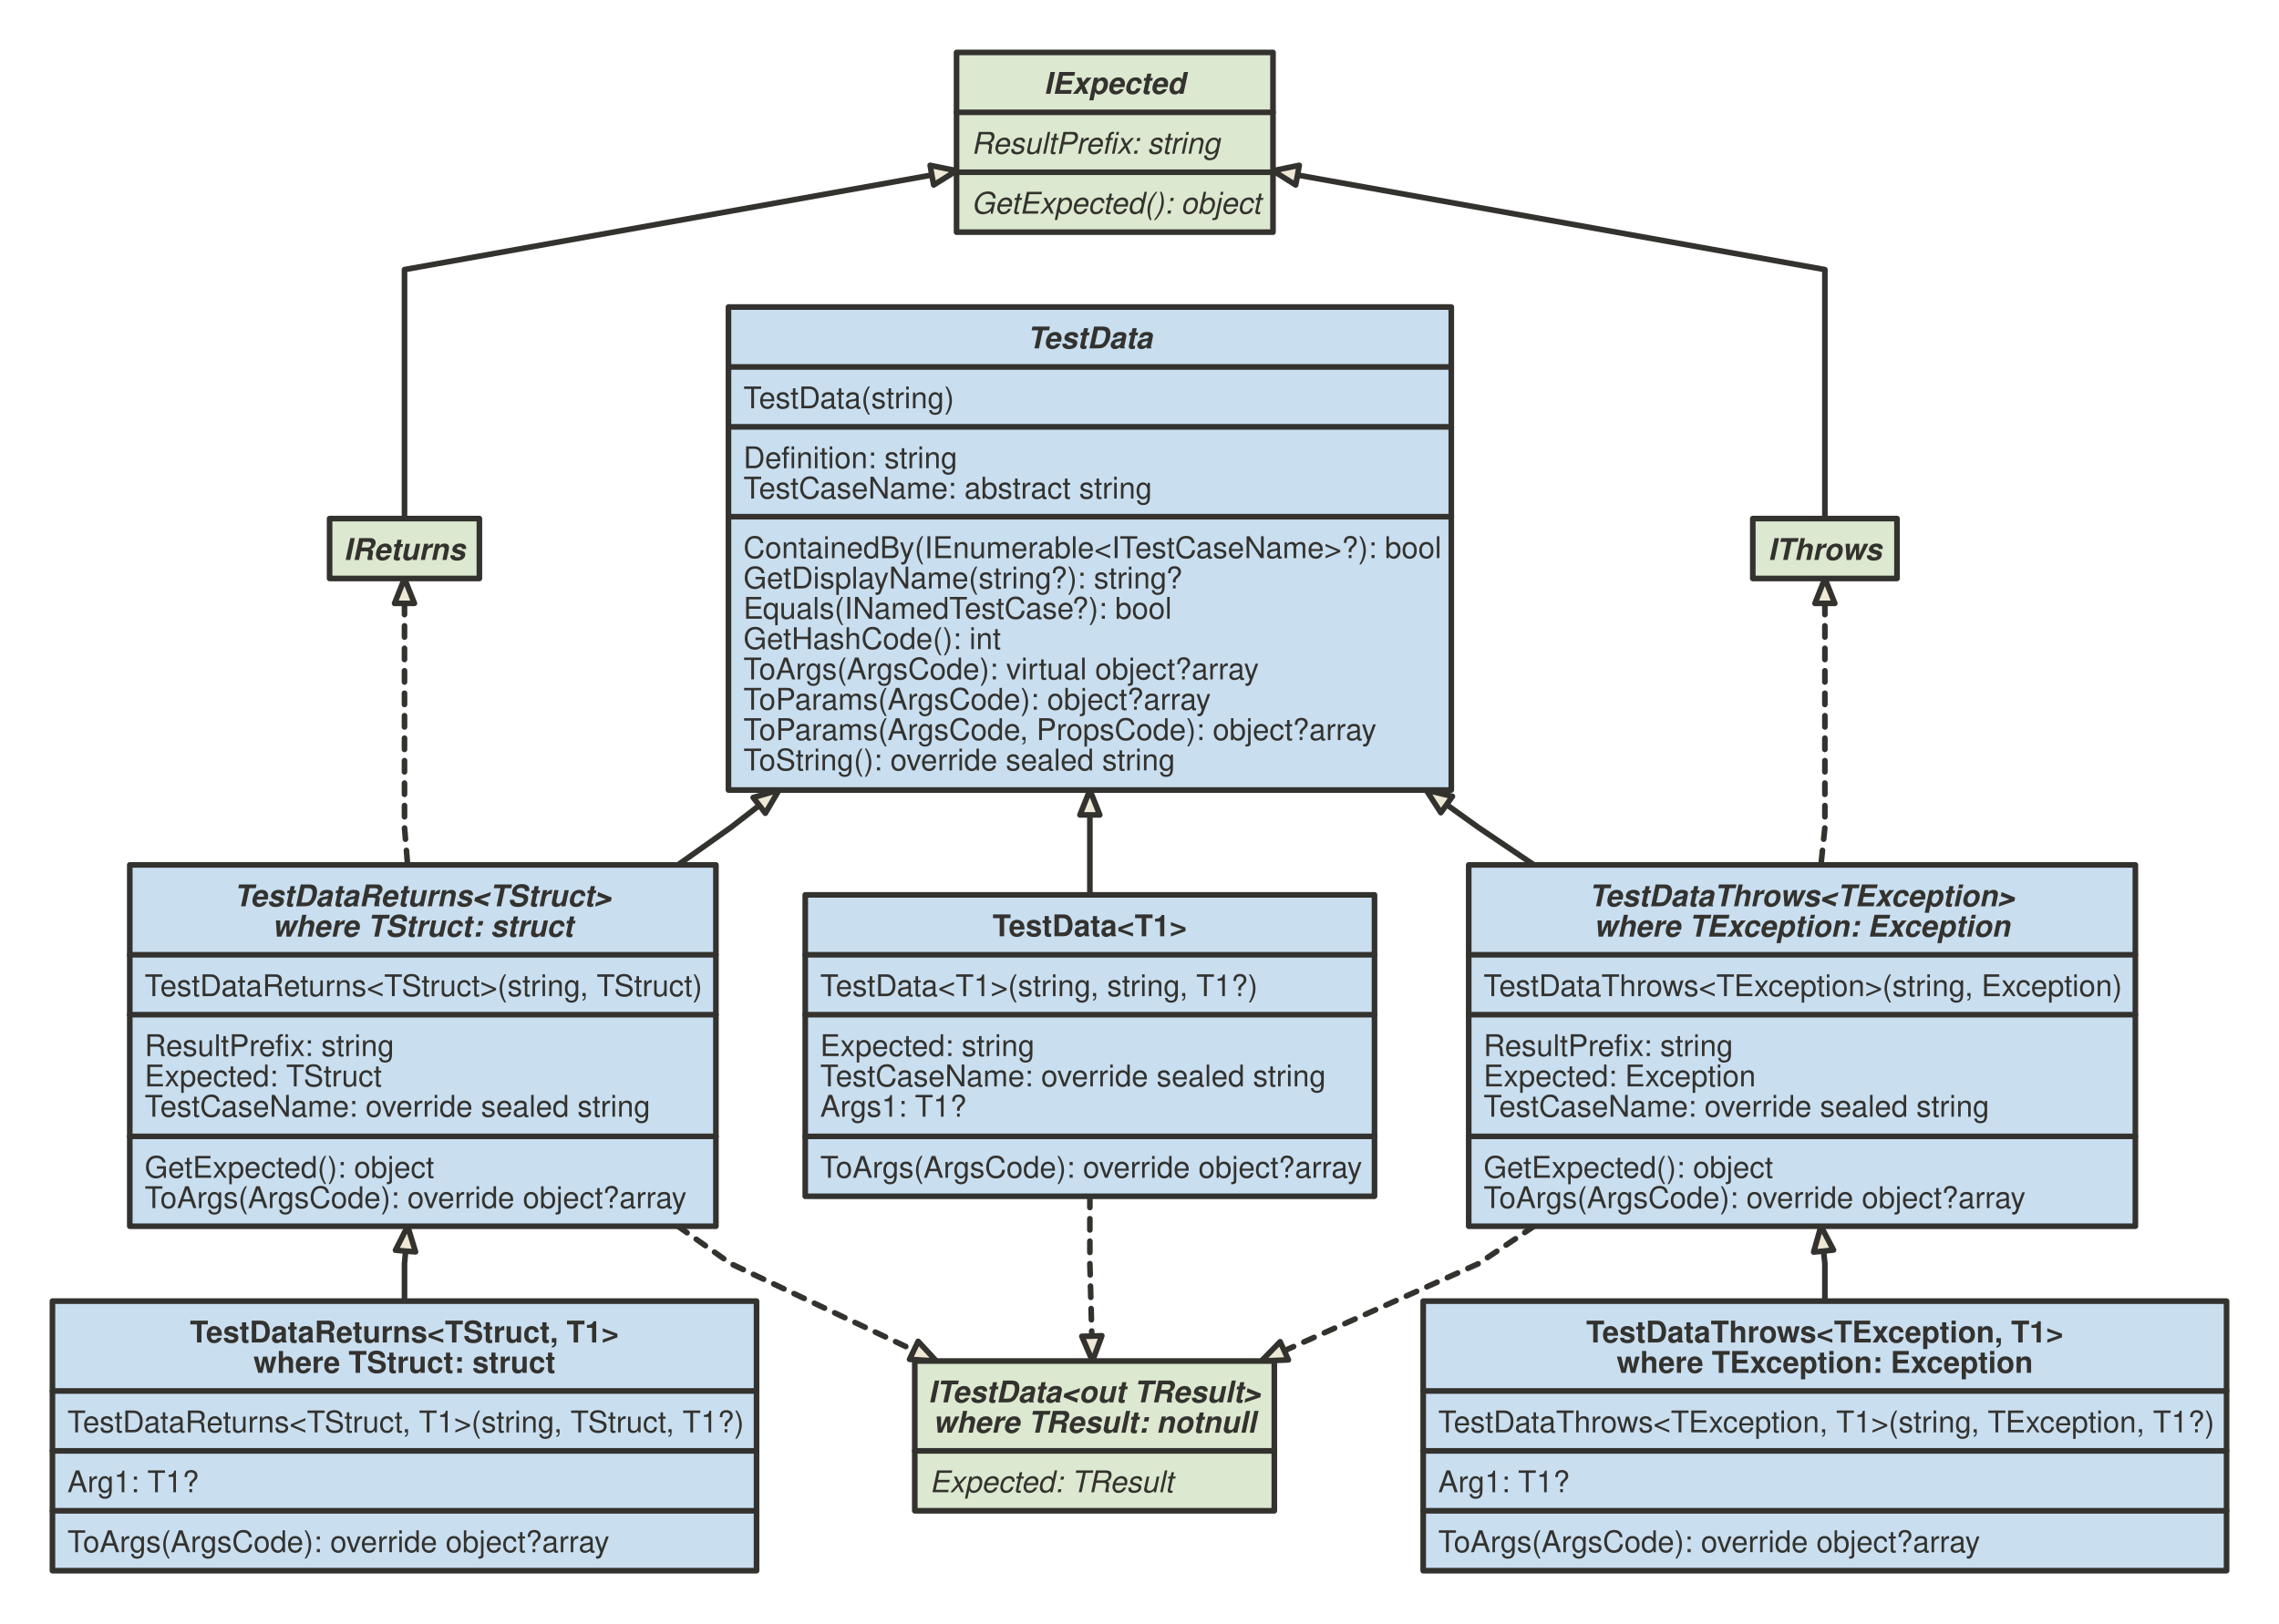
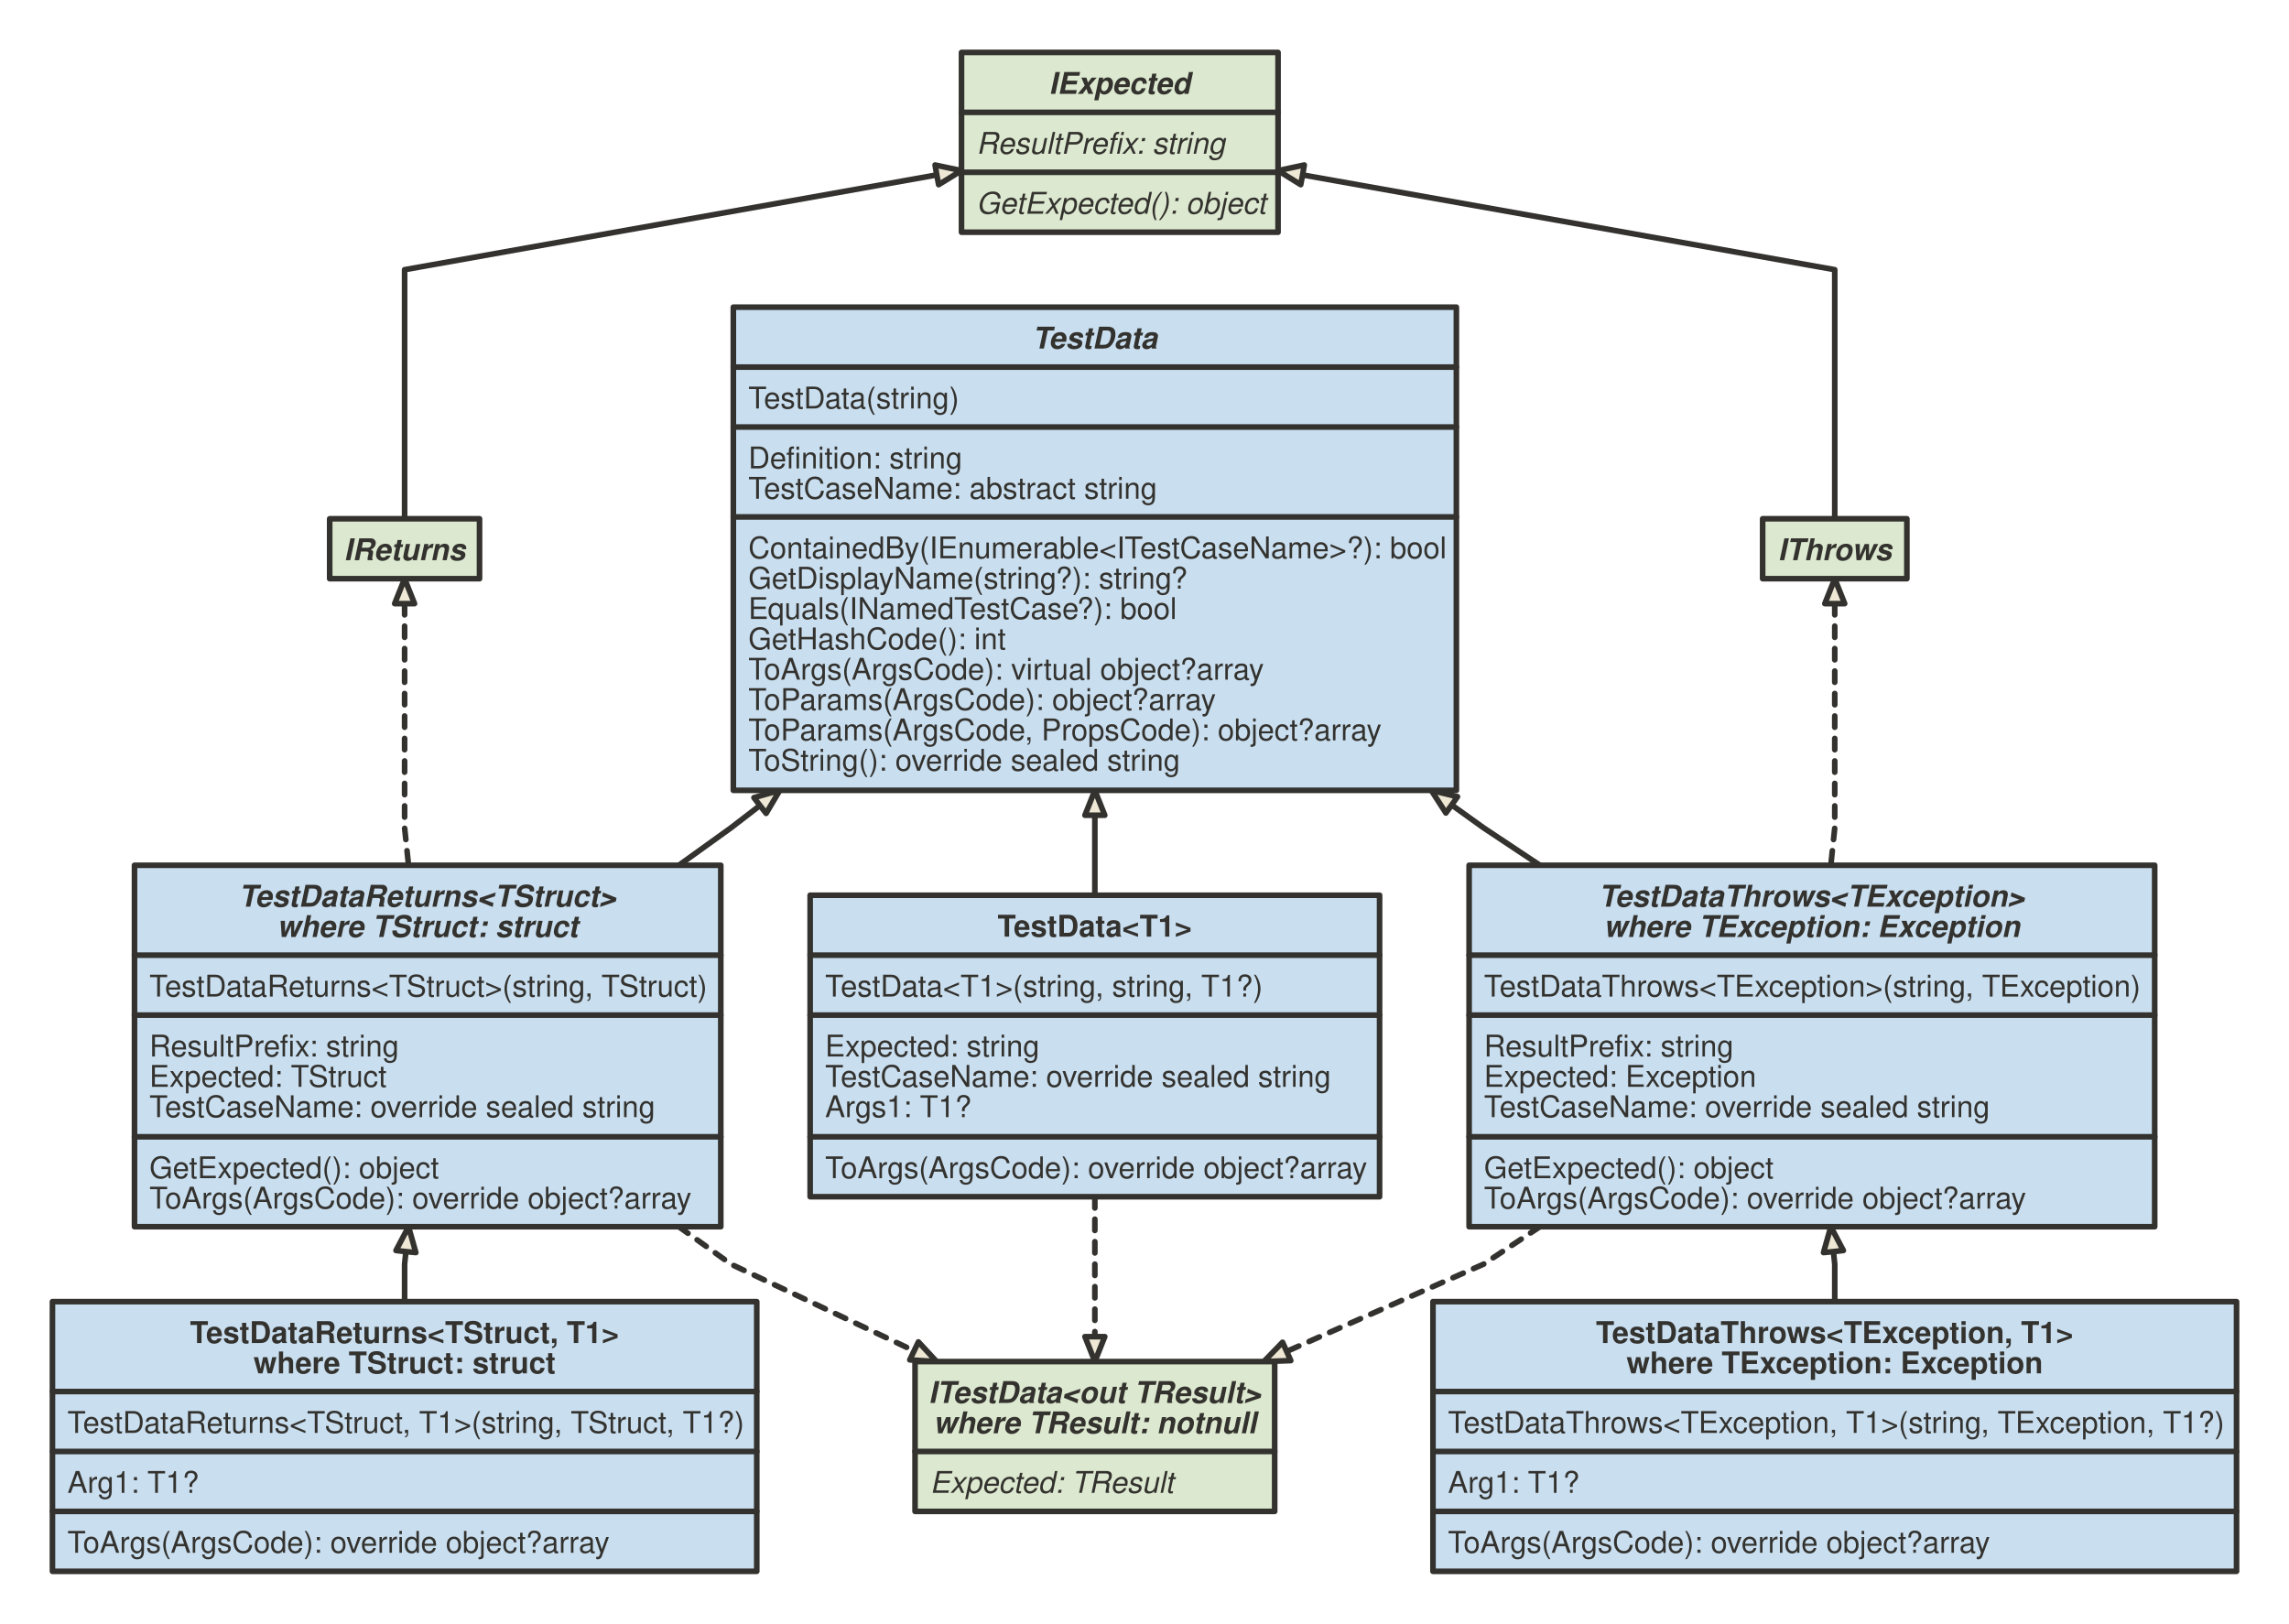
- <svg xmlns="http://www.w3.org/2000/svg" version="1.1" baseProfile="full" width="1217.0" height="867.0" viewBox="0 0 1217 867">
+ <svg xmlns="http://www.w3.org/2000/svg" version="1.1" baseProfile="full" width="1222.0" height="867.0" viewBox="0 0 1222 867">
  <g stroke-width="1.0" text-align="left" font="12pt Helvetica, Arial, sans-serif" font-size="12pt" font-family="Helvetica" font-weight="normal" font-style="normal">
    <g font-family="Helvetica" font-size="12pt" font-weight="bold" font-style="normal" stroke-width="3.0" stroke-linejoin="round" stroke-linecap="round" stroke="#33322E">
      <g stroke="transparent" fill="transparent">
-         <rect x="0.0" y="0.0" height="867.0" width="1217.0" stroke="none" />
+         <rect x="0.0" y="0.0" height="867.0" width="1222.0" stroke="none" />
      </g>
      <g transform="translate(8, 8)" fill="#33322E">
        <g transform="translate(20, 20)" fill="#eee8d5" font-family="Helvetica" font-size="12pt" font-weight="normal" font-style="normal">
-           <path d="M469.6 65.5 L188 116 L188 249 L188.0 249.0 " fill="none" />
-           <path d="M470.6 70.8 L469.6 65.5 L468.7 60.3 L482.8 63.2 Z" />
-           <g stroke-dasharray="6 6">
-             <path d="M188.0 294.3 L188 414 L189.674 434 L189.7 434.0 " fill="none" />
+           <path d="M472.1 65.4 L188 116 L188 249 L188.0 249.0 " fill="none" />
+           <path d="M473.1 70.6 L472.1 65.4 L471.2 60.1 L485.3 63.1 Z" />
+           <g stroke-dasharray="6 6">
+             <path d="M188.0 294.3 L188 414 L190.103 434 L190.1 434.0 " fill="none" />
          </g>
          <path d="M193.3 294.3 L188.0 294.3 L182.7 294.3 L188.0 281.0 Z" />
-           <path d="M377.5 402.2 L362.25 414 L334.01 434 L334.0 434.0 " fill="none" />
-           <path d="M380.7 406.4 L377.5 402.2 L374.2 398.0 L388.0 394.0 Z" />
-           <path d="M188.6 640.3 L188 647 L188 667 L188.0 667.0 " fill="none" />
-           <path d="M193.9 640.7 L188.6 640.3 L183.2 639.8 L189.7 627.0 Z" />
-           <path d="M554.0 407.3 L554 414 L554 450 L554.0 450.0 " fill="none" />
-           <path d="M559.3 407.3 L554.0 407.3 L548.7 407.3 L554.0 394.0 Z" />
-           <g stroke-dasharray="6 6">
-             <path d="M334.0 627.0 L362.25 647 L459.993 693.293 L460.0 693.3 " fill="none" />
+           <path d="M377.7 402.1 L362.25 414 L334.439 434 L334.4 434.0 " fill="none" />
+           <path d="M381.0 406.3 L377.7 402.1 L374.5 397.9 L388.3 394.0 Z" />
+           <path d="M188.7 640.3 L188 647 L188 667 L188.0 667.0 " fill="none" />
+           <path d="M194.0 640.8 L188.7 640.3 L183.4 639.7 L190.1 627.0 Z" />
+           <path d="M556.5 407.3 L556.5 414 L556.5 450 L556.5 450.0 " fill="none" />
+           <path d="M561.8 407.3 L556.5 407.3 L551.2 407.3 L556.5 394.0 Z" />
+           <g stroke-dasharray="6 6">
+             <path d="M334.4 627.0 L362.25 647 L459.993 693.293 L460.0 693.3 " fill="none" />
          </g>
          <path d="M457.7 698.1 L460.0 693.3 L462.3 688.5 L472.0 699.0 Z" />
-           <path d="M664.9 65.5 L946.5 116 L946.5 249 L946.5 249.0 " fill="none" />
-           <path d="M665.8 60.3 L664.9 65.5 L663.9 70.8 L651.8 63.2 Z" />
-           <path d="M744.5 401.8 L761.5 414 L791.157 434 L791.2 434.0 " fill="none" />
-           <path d="M747.6 397.4 L744.5 401.8 L741.4 406.1 L733.6 394.0 Z" />
-           <g stroke-dasharray="6 6">
-             <path d="M791.2 627.0 L761.5 647 L657.795 693.541 L657.8 693.5 " fill="none" />
-           </g>
-           <path d="M655.6 688.7 L657.8 693.5 L660.0 698.4 L645.6 699.0 Z" />
-           <g stroke-dasharray="6 6">
-             <path d="M554.0 611.0 L554 647 L555.051 685.672 L555.1 685.7 " fill="none" />
-           </g>
-           <path d="M549.7 685.8 L555.1 685.7 L560.4 685.5 L555.4 699.0 Z" />
-           <g stroke-dasharray="6 6">
-             <path d="M946.5 294.3 L946.5 414 L944.397 434 L944.4 434.0 " fill="none" />
-           </g>
-           <path d="M951.8 294.3 L946.5 294.3 L941.2 294.3 L946.5 281.0 Z" />
-           <path d="M945.8 640.3 L946.5 647 L946.5 667 L946.5 667.0 " fill="none" />
-           <path d="M951.1 639.7 L945.8 640.3 L940.5 640.8 L944.4 627.0 Z" />
+           <path d="M667.4 65.4 L951.5 116 L951.5 249 L951.5 249.0 " fill="none" />
+           <path d="M668.3 60.1 L667.4 65.4 L666.4 70.6 L654.3 63.1 Z" />
+           <path d="M747.0 401.8 L764 414 L794.086 434 L794.1 434.0 " fill="none" />
+           <path d="M750.1 397.4 L747.0 401.8 L743.9 406.1 L736.1 394.0 Z" />
+           <g stroke-dasharray="6 6">
+             <path d="M794.1 627.0 L764 647 L658.906 693.596 L658.9 693.6 " fill="none" />
+           </g>
+           <path d="M656.7 688.7 L658.9 693.6 L661.1 698.5 L646.7 699.0 Z" />
+           <g stroke-dasharray="6 6">
+             <path d="M556.5 611.0 L556.5 647 L556.5 685.667 L556.5 685.7 " fill="none" />
+           </g>
+           <path d="M551.2 685.7 L556.5 685.7 L561.8 685.7 L556.5 699.0 Z" />
+           <g stroke-dasharray="6 6">
+             <path d="M951.5 294.3 L951.5 414 L949.397 434 L949.4 434.0 " fill="none" />
+           </g>
+           <path d="M956.8 294.3 L951.5 294.3 L946.2 294.3 L951.5 281.0 Z" />
+           <path d="M950.8 640.3 L951.5 647 L951.5 667 L951.5 667.0 " fill="none" />
+           <path d="M956.1 639.7 L950.8 640.3 L945.5 640.8 L949.4 627.0 Z" />
          <g data-name="IExpected">
            <g fill="#DCE8CF" stroke="#33322E" data-name="IExpected">
-               <rect x="482.8" y="0.0" height="96.0" width="169.0" data-name="IExpected" />
-               <path d="M482.8 32.0 L651.8 32.0" fill="none" data-name="IExpected" />
-               <path d="M482.8 64.0 L651.8 64.0" fill="none" data-name="IExpected" />
-             </g>
-             <g transform="translate(482.75, 0)" font-family="Helvetica" font-size="12pt" font-weight="bold" font-style="italic" data-name="IExpected" data-compartment="0">
+               <rect x="485.3" y="0.0" height="96.0" width="169.0" data-name="IExpected" />
+               <path d="M485.3 32.0 L654.3 32.0" fill="none" data-name="IExpected" />
+               <path d="M485.3 64.0 L654.3 64.0" fill="none" data-name="IExpected" />
+             </g>
+             <g transform="translate(485.25, 0)" font-family="Helvetica" font-size="12pt" font-weight="bold" font-style="italic" data-name="IExpected" data-compartment="0">
              <g transform="translate(8, 8)" fill="#33322E" text-align="center" data-name="IExpected" data-compartment="0">
                <text x="76.5" y="14.1" stroke="none" text-anchor="middle" data-name="IExpected" data-compartment="0">IExpected</text>
              </g>
            </g>
-             <g transform="translate(482.75, 32)" font-family="Helvetica" font-size="12pt" font-weight="normal" font-style="italic" data-name="IExpected" data-compartment="1">
+             <g transform="translate(485.25, 32)" font-family="Helvetica" font-size="12pt" font-weight="normal" font-style="italic" data-name="IExpected" data-compartment="1">
              <g transform="translate(8, 8)" fill="#33322E" text-align="left" data-name="IExpected" data-compartment="1">
                <text x="0.0" y="14.1" stroke="none" data-name="IExpected" data-compartment="1">ResultPrefix: string</text>
              </g>
            </g>
-             <g transform="translate(482.75, 64)" font-family="Helvetica" font-size="12pt" font-weight="normal" font-style="italic" data-name="IExpected" data-compartment="2">
+             <g transform="translate(485.25, 64)" font-family="Helvetica" font-size="12pt" font-weight="normal" font-style="italic" data-name="IExpected" data-compartment="2">
              <g transform="translate(8, 8)" fill="#33322E" text-align="left" data-name="IExpected" data-compartment="2">
                <text x="0.0" y="14.1" stroke="none" data-name="IExpected" data-compartment="2">GetExpected(): object</text>
              </g>
            </g>
          </g>
          <g data-name="IReturns">
            <g fill="#DCE8CF" stroke="#33322E" data-name="IReturns">
              <rect x="148.0" y="249.0" height="32.0" width="80.0" data-name="IReturns" />
            </g>
            <g transform="translate(148, 249)" font-family="Helvetica" font-size="12pt" font-weight="bold" font-style="italic" data-name="IReturns" data-compartment="0">
              <g transform="translate(8, 8)" fill="#33322E" text-align="center" data-name="IReturns" data-compartment="0">
                <text x="32.0" y="14.1" stroke="none" text-anchor="middle" data-name="IReturns" data-compartment="0">IReturns</text>
              </g>
            </g>
          </g>
          <g data-name="TestDataReturns&lt;TStruct&gt;">
            <g fill="#C9DEEF" stroke="#33322E" data-name="TestDataReturns&lt;TStruct&gt;">
-               <rect x="41.3" y="434.0" height="193.0" width="313.0" data-name="TestDataReturns&lt;TStruct&gt;" />
-               <path d="M41.3 482.0 L354.3 482.0" fill="none" data-name="TestDataReturns&lt;TStruct&gt;" />
-               <path d="M41.3 514.0 L354.3 514.0" fill="none" data-name="TestDataReturns&lt;TStruct&gt;" />
-               <path d="M41.3 579.0 L354.3 579.0" fill="none" data-name="TestDataReturns&lt;TStruct&gt;" />
-             </g>
-             <g transform="translate(41.25, 434)" font-family="Helvetica" font-size="12pt" font-weight="bold" font-style="italic" data-name="TestDataReturns&lt;TStruct&gt;" data-compartment="0">
+               <rect x="43.8" y="434.0" height="193.0" width="313.0" data-name="TestDataReturns&lt;TStruct&gt;" />
+               <path d="M43.8 482.0 L356.8 482.0" fill="none" data-name="TestDataReturns&lt;TStruct&gt;" />
+               <path d="M43.8 514.0 L356.8 514.0" fill="none" data-name="TestDataReturns&lt;TStruct&gt;" />
+               <path d="M43.8 579.0 L356.8 579.0" fill="none" data-name="TestDataReturns&lt;TStruct&gt;" />
+             </g>
+             <g transform="translate(43.75, 434)" font-family="Helvetica" font-size="12pt" font-weight="bold" font-style="italic" data-name="TestDataReturns&lt;TStruct&gt;" data-compartment="0">
              <g transform="translate(8, 8)" fill="#33322E" text-align="center" data-name="TestDataReturns&lt;TStruct&gt;" data-compartment="0">
                <text x="148.5" y="14.1" stroke="none" text-anchor="middle" data-name="TestDataReturns&lt;TStruct&gt;" data-compartment="0">TestDataReturns&lt;TStruct&gt;</text>
                <text x="148.5" y="30.3" stroke="none" text-anchor="middle" data-name="TestDataReturns&lt;TStruct&gt;" data-compartment="0">where TStruct: struct</text>
              </g>
            </g>
-             <g transform="translate(41.25, 482)" font-family="Helvetica" font-size="12pt" font-weight="normal" font-style="normal" data-name="TestDataReturns&lt;TStruct&gt;" data-compartment="1">
+             <g transform="translate(43.75, 482)" font-family="Helvetica" font-size="12pt" font-weight="normal" font-style="normal" data-name="TestDataReturns&lt;TStruct&gt;" data-compartment="1">
              <g transform="translate(8, 8)" fill="#33322E" text-align="left" data-name="TestDataReturns&lt;TStruct&gt;" data-compartment="1">
                <text x="0.0" y="14.1" stroke="none" data-name="TestDataReturns&lt;TStruct&gt;" data-compartment="1">TestDataReturns&lt;TStruct&gt;(string, TStruct)</text>
              </g>
            </g>
-             <g transform="translate(41.25, 514)" font-family="Helvetica" font-size="12pt" font-weight="normal" font-style="normal" data-name="TestDataReturns&lt;TStruct&gt;" data-compartment="2">
+             <g transform="translate(43.75, 514)" font-family="Helvetica" font-size="12pt" font-weight="normal" font-style="normal" data-name="TestDataReturns&lt;TStruct&gt;" data-compartment="2">
              <g transform="translate(8, 8)" fill="#33322E" text-align="left" data-name="TestDataReturns&lt;TStruct&gt;" data-compartment="2">
                <text x="0.0" y="14.1" stroke="none" data-name="TestDataReturns&lt;TStruct&gt;" data-compartment="2">ResultPrefix: string</text>
                <text x="0.0" y="30.3" stroke="none" data-name="TestDataReturns&lt;TStruct&gt;" data-compartment="2">Expected: TStruct</text>
                <text x="0.0" y="46.5" stroke="none" data-name="TestDataReturns&lt;TStruct&gt;" data-compartment="2">TestCaseName: override sealed string</text>
              </g>
            </g>
-             <g transform="translate(41.25, 579)" font-family="Helvetica" font-size="12pt" font-weight="normal" font-style="normal" data-name="TestDataReturns&lt;TStruct&gt;" data-compartment="3">
+             <g transform="translate(43.75, 579)" font-family="Helvetica" font-size="12pt" font-weight="normal" font-style="normal" data-name="TestDataReturns&lt;TStruct&gt;" data-compartment="3">
              <g transform="translate(8, 8)" fill="#33322E" text-align="left" data-name="TestDataReturns&lt;TStruct&gt;" data-compartment="3">
                <text x="0.0" y="14.1" stroke="none" data-name="TestDataReturns&lt;TStruct&gt;" data-compartment="3">GetExpected(): object</text>
                <text x="0.0" y="30.3" stroke="none" data-name="TestDataReturns&lt;TStruct&gt;" data-compartment="3">ToArgs(ArgsCode): override object?array</text>
              </g>
            </g>
          </g>
          <g data-name="TestDataReturns&lt;TStruct, T1&gt;">
            <g fill="#C9DEEF" stroke="#33322E" data-name="TestDataReturns&lt;TStruct, T1&gt;">
              <rect x="0.0" y="667.0" height="144.0" width="376.0" data-name="TestDataReturns&lt;TStruct, T1&gt;" />
              <path d="M0.0 715.0 L376.0 715.0" fill="none" data-name="TestDataReturns&lt;TStruct, T1&gt;" />
              <path d="M0.0 747.0 L376.0 747.0" fill="none" data-name="TestDataReturns&lt;TStruct, T1&gt;" />
              <path d="M0.0 779.0 L376.0 779.0" fill="none" data-name="TestDataReturns&lt;TStruct, T1&gt;" />
            </g>
            <g transform="translate(0, 667)" font-family="Helvetica" font-size="12pt" font-weight="bold" font-style="normal" data-name="TestDataReturns&lt;TStruct, T1&gt;" data-compartment="0">
              <g transform="translate(8, 8)" fill="#33322E" text-align="center" data-name="TestDataReturns&lt;TStruct, T1&gt;" data-compartment="0">
                <text x="180.0" y="14.1" stroke="none" text-anchor="middle" data-name="TestDataReturns&lt;TStruct, T1&gt;" data-compartment="0">TestDataReturns&lt;TStruct, T1&gt;</text>
                <text x="180.0" y="30.3" stroke="none" text-anchor="middle" data-name="TestDataReturns&lt;TStruct, T1&gt;" data-compartment="0">where TStruct: struct</text>
              </g>
            </g>
            <g transform="translate(0, 715)" font-family="Helvetica" font-size="12pt" font-weight="normal" font-style="normal" data-name="TestDataReturns&lt;TStruct, T1&gt;" data-compartment="1">
              <g transform="translate(8, 8)" fill="#33322E" text-align="left" data-name="TestDataReturns&lt;TStruct, T1&gt;" data-compartment="1">
                <text x="0.0" y="14.1" stroke="none" data-name="TestDataReturns&lt;TStruct, T1&gt;" data-compartment="1">TestDataReturns&lt;TStruct, T1&gt;(string, TStruct, T1?)</text>
              </g>
            </g>
            <g transform="translate(0, 747)" font-family="Helvetica" font-size="12pt" font-weight="normal" font-style="normal" data-name="TestDataReturns&lt;TStruct, T1&gt;" data-compartment="2">
              <g transform="translate(8, 8)" fill="#33322E" text-align="left" data-name="TestDataReturns&lt;TStruct, T1&gt;" data-compartment="2">
                <text x="0.0" y="14.1" stroke="none" data-name="TestDataReturns&lt;TStruct, T1&gt;" data-compartment="2">Arg1: T1?</text>
              </g>
            </g>
            <g transform="translate(0, 779)" font-family="Helvetica" font-size="12pt" font-weight="normal" font-style="normal" data-name="TestDataReturns&lt;TStruct, T1&gt;" data-compartment="3">
              <g transform="translate(8, 8)" fill="#33322E" text-align="left" data-name="TestDataReturns&lt;TStruct, T1&gt;" data-compartment="3">
                <text x="0.0" y="14.1" stroke="none" data-name="TestDataReturns&lt;TStruct, T1&gt;" data-compartment="3">ToArgs(ArgsCode): override object?array</text>
              </g>
            </g>
          </g>
          <g data-name="ITestData&lt;out TResult&gt;">
            <g fill="#DCE8CF" stroke="#33322E" data-name="ITestData&lt;out TResult&gt;">
              <rect x="460.5" y="699.0" height="80.0" width="192.0" data-name="ITestData&lt;out TResult&gt;" />
              <path d="M460.5 747.0 L652.5 747.0" fill="none" data-name="ITestData&lt;out TResult&gt;" />
            </g>
            <g transform="translate(460.5, 699)" font-family="Helvetica" font-size="12pt" font-weight="bold" font-style="italic" data-name="ITestData&lt;out TResult&gt;" data-compartment="0">
              <g transform="translate(8, 8)" fill="#33322E" text-align="center" data-name="ITestData&lt;out TResult&gt;" data-compartment="0">
                <text x="88.0" y="14.1" stroke="none" text-anchor="middle" data-name="ITestData&lt;out TResult&gt;" data-compartment="0">ITestData&lt;out TResult&gt;</text>
                <text x="88.0" y="30.3" stroke="none" text-anchor="middle" data-name="ITestData&lt;out TResult&gt;" data-compartment="0">where TResult: notnull</text>
              </g>
            </g>
            <g transform="translate(460.5, 747)" font-family="Helvetica" font-size="12pt" font-weight="normal" font-style="italic" data-name="ITestData&lt;out TResult&gt;" data-compartment="1">
              <g transform="translate(8, 8)" fill="#33322E" text-align="left" data-name="ITestData&lt;out TResult&gt;" data-compartment="1">
                <text x="0.0" y="14.1" stroke="none" data-name="ITestData&lt;out TResult&gt;" data-compartment="1">Expected: TResult</text>
              </g>
            </g>
          </g>
          <g data-name="TestData">
            <g fill="#C9DEEF" stroke="#33322E" data-name="TestData">
-               <rect x="361.0" y="136.0" height="258.0" width="386.0" data-name="TestData" />
-               <path d="M361.0 168.0 L747.0 168.0" fill="none" data-name="TestData" />
-               <path d="M361.0 200.0 L747.0 200.0" fill="none" data-name="TestData" />
-               <path d="M361.0 248.0 L747.0 248.0" fill="none" data-name="TestData" />
-             </g>
-             <g transform="translate(361, 136)" font-family="Helvetica" font-size="12pt" font-weight="bold" font-style="italic" data-name="TestData" data-compartment="0">
+               <rect x="363.5" y="136.0" height="258.0" width="386.0" data-name="TestData" />
+               <path d="M363.5 168.0 L749.5 168.0" fill="none" data-name="TestData" />
+               <path d="M363.5 200.0 L749.5 200.0" fill="none" data-name="TestData" />
+               <path d="M363.5 248.0 L749.5 248.0" fill="none" data-name="TestData" />
+             </g>
+             <g transform="translate(363.5, 136)" font-family="Helvetica" font-size="12pt" font-weight="bold" font-style="italic" data-name="TestData" data-compartment="0">
              <g transform="translate(8, 8)" fill="#33322E" text-align="center" data-name="TestData" data-compartment="0">
                <text x="185.0" y="14.1" stroke="none" text-anchor="middle" data-name="TestData" data-compartment="0">TestData</text>
              </g>
            </g>
-             <g transform="translate(361, 168)" font-family="Helvetica" font-size="12pt" font-weight="normal" font-style="normal" data-name="TestData" data-compartment="1">
+             <g transform="translate(363.5, 168)" font-family="Helvetica" font-size="12pt" font-weight="normal" font-style="normal" data-name="TestData" data-compartment="1">
              <g transform="translate(8, 8)" fill="#33322E" text-align="left" data-name="TestData" data-compartment="1">
                <text x="0.0" y="14.1" stroke="none" data-name="TestData" data-compartment="1">TestData(string)</text>
              </g>
            </g>
-             <g transform="translate(361, 200)" font-family="Helvetica" font-size="12pt" font-weight="normal" font-style="normal" data-name="TestData" data-compartment="2">
+             <g transform="translate(363.5, 200)" font-family="Helvetica" font-size="12pt" font-weight="normal" font-style="normal" data-name="TestData" data-compartment="2">
              <g transform="translate(8, 8)" fill="#33322E" text-align="left" data-name="TestData" data-compartment="2">
                <text x="0.0" y="14.1" stroke="none" data-name="TestData" data-compartment="2">Definition: string</text>
                <text x="0.0" y="30.3" stroke="none" data-name="TestData" data-compartment="2">TestCaseName: abstract string</text>
              </g>
            </g>
-             <g transform="translate(361, 248)" font-family="Helvetica" font-size="12pt" font-weight="normal" font-style="normal" data-name="TestData" data-compartment="3">
+             <g transform="translate(363.5, 248)" font-family="Helvetica" font-size="12pt" font-weight="normal" font-style="normal" data-name="TestData" data-compartment="3">
              <g transform="translate(8, 8)" fill="#33322E" text-align="left" data-name="TestData" data-compartment="3">
                <text x="0.0" y="14.1" stroke="none" data-name="TestData" data-compartment="3">ContainedBy(IEnumerable&lt;ITestCaseName&gt;?): bool</text>
                <text x="0.0" y="30.3" stroke="none" data-name="TestData" data-compartment="3">GetDisplayName(string?): string?</text>
                <text x="0.0" y="46.5" stroke="none" data-name="TestData" data-compartment="3">Equals(INamedTestCase?): bool</text>
                <text x="0.0" y="62.7" stroke="none" data-name="TestData" data-compartment="3">GetHashCode(): int</text>
                <text x="0.0" y="78.9" stroke="none" data-name="TestData" data-compartment="3">ToArgs(ArgsCode): virtual object?array</text>
                <text x="0.0" y="95.1" stroke="none" data-name="TestData" data-compartment="3">ToParams(ArgsCode): object?array</text>
                <text x="0.0" y="111.3" stroke="none" data-name="TestData" data-compartment="3">ToParams(ArgsCode, PropsCode): object?array</text>
                <text x="0.0" y="127.5" stroke="none" data-name="TestData" data-compartment="3">ToString(): override sealed string</text>
              </g>
            </g>
          </g>
          <g data-name="IThrows">
            <g fill="#DCE8CF" stroke="#33322E" data-name="IThrows">
-               <rect x="908.0" y="249.0" height="32.0" width="77.0" data-name="IThrows" />
-             </g>
-             <g transform="translate(908, 249)" font-family="Helvetica" font-size="12pt" font-weight="bold" font-style="italic" data-name="IThrows" data-compartment="0">
+               <rect x="913.0" y="249.0" height="32.0" width="77.0" data-name="IThrows" />
+             </g>
+             <g transform="translate(913, 249)" font-family="Helvetica" font-size="12pt" font-weight="bold" font-style="italic" data-name="IThrows" data-compartment="0">
              <g transform="translate(8, 8)" fill="#33322E" text-align="center" data-name="IThrows" data-compartment="0">
                <text x="30.5" y="14.1" stroke="none" text-anchor="middle" data-name="IThrows" data-compartment="0">IThrows</text>
              </g>
            </g>
          </g>
          <g data-name="TestData&lt;T1&gt;">
            <g fill="#C9DEEF" stroke="#33322E" data-name="TestData&lt;T1&gt;">
-               <rect x="402.0" y="450.0" height="161.0" width="304.0" data-name="TestData&lt;T1&gt;" />
-               <path d="M402.0 482.0 L706.0 482.0" fill="none" data-name="TestData&lt;T1&gt;" />
-               <path d="M402.0 514.0 L706.0 514.0" fill="none" data-name="TestData&lt;T1&gt;" />
-               <path d="M402.0 579.0 L706.0 579.0" fill="none" data-name="TestData&lt;T1&gt;" />
-             </g>
-             <g transform="translate(402, 450)" font-family="Helvetica" font-size="12pt" font-weight="bold" font-style="normal" data-name="TestData&lt;T1&gt;" data-compartment="0">
+               <rect x="404.5" y="450.0" height="161.0" width="304.0" data-name="TestData&lt;T1&gt;" />
+               <path d="M404.5 482.0 L708.5 482.0" fill="none" data-name="TestData&lt;T1&gt;" />
+               <path d="M404.5 514.0 L708.5 514.0" fill="none" data-name="TestData&lt;T1&gt;" />
+               <path d="M404.5 579.0 L708.5 579.0" fill="none" data-name="TestData&lt;T1&gt;" />
+             </g>
+             <g transform="translate(404.5, 450)" font-family="Helvetica" font-size="12pt" font-weight="bold" font-style="normal" data-name="TestData&lt;T1&gt;" data-compartment="0">
              <g transform="translate(8, 8)" fill="#33322E" text-align="center" data-name="TestData&lt;T1&gt;" data-compartment="0">
                <text x="144.0" y="14.1" stroke="none" text-anchor="middle" data-name="TestData&lt;T1&gt;" data-compartment="0">TestData&lt;T1&gt;</text>
              </g>
            </g>
-             <g transform="translate(402, 482)" font-family="Helvetica" font-size="12pt" font-weight="normal" font-style="normal" data-name="TestData&lt;T1&gt;" data-compartment="1">
+             <g transform="translate(404.5, 482)" font-family="Helvetica" font-size="12pt" font-weight="normal" font-style="normal" data-name="TestData&lt;T1&gt;" data-compartment="1">
              <g transform="translate(8, 8)" fill="#33322E" text-align="left" data-name="TestData&lt;T1&gt;" data-compartment="1">
                <text x="0.0" y="14.1" stroke="none" data-name="TestData&lt;T1&gt;" data-compartment="1">TestData&lt;T1&gt;(string, string, T1?)</text>
              </g>
            </g>
-             <g transform="translate(402, 514)" font-family="Helvetica" font-size="12pt" font-weight="normal" font-style="normal" data-name="TestData&lt;T1&gt;" data-compartment="2">
+             <g transform="translate(404.5, 514)" font-family="Helvetica" font-size="12pt" font-weight="normal" font-style="normal" data-name="TestData&lt;T1&gt;" data-compartment="2">
              <g transform="translate(8, 8)" fill="#33322E" text-align="left" data-name="TestData&lt;T1&gt;" data-compartment="2">
                <text x="0.0" y="14.1" stroke="none" data-name="TestData&lt;T1&gt;" data-compartment="2">Expected: string</text>
                <text x="0.0" y="30.3" stroke="none" data-name="TestData&lt;T1&gt;" data-compartment="2">TestCaseName: override sealed string</text>
                <text x="0.0" y="46.5" stroke="none" data-name="TestData&lt;T1&gt;" data-compartment="2">Args1: T1?</text>
              </g>
            </g>
-             <g transform="translate(402, 579)" font-family="Helvetica" font-size="12pt" font-weight="normal" font-style="normal" data-name="TestData&lt;T1&gt;" data-compartment="3">
+             <g transform="translate(404.5, 579)" font-family="Helvetica" font-size="12pt" font-weight="normal" font-style="normal" data-name="TestData&lt;T1&gt;" data-compartment="3">
              <g transform="translate(8, 8)" fill="#33322E" text-align="left" data-name="TestData&lt;T1&gt;" data-compartment="3">
                <text x="0.0" y="14.1" stroke="none" data-name="TestData&lt;T1&gt;" data-compartment="3">ToArgs(ArgsCode): override object?array</text>
              </g>
            </g>
          </g>
          <g data-name="TestDataThrows&lt;TException&gt;">
            <g fill="#C9DEEF" stroke="#33322E" data-name="TestDataThrows&lt;TException&gt;">
-               <rect x="756.3" y="434.0" height="193.0" width="356.0" data-name="TestDataThrows&lt;TException&gt;" />
-               <path d="M756.3 482.0 L1112.3 482.0" fill="none" data-name="TestDataThrows&lt;TException&gt;" />
-               <path d="M756.3 514.0 L1112.3 514.0" fill="none" data-name="TestDataThrows&lt;TException&gt;" />
-               <path d="M756.3 579.0 L1112.3 579.0" fill="none" data-name="TestDataThrows&lt;TException&gt;" />
+               <rect x="756.3" y="434.0" height="193.0" width="366.0" data-name="TestDataThrows&lt;TException&gt;" />
+               <path d="M756.3 482.0 L1122.3 482.0" fill="none" data-name="TestDataThrows&lt;TException&gt;" />
+               <path d="M756.3 514.0 L1122.3 514.0" fill="none" data-name="TestDataThrows&lt;TException&gt;" />
+               <path d="M756.3 579.0 L1122.3 579.0" fill="none" data-name="TestDataThrows&lt;TException&gt;" />
            </g>
            <g transform="translate(756.25, 434)" font-family="Helvetica" font-size="12pt" font-weight="bold" font-style="italic" data-name="TestDataThrows&lt;TException&gt;" data-compartment="0">
              <g transform="translate(8, 8)" fill="#33322E" text-align="center" data-name="TestDataThrows&lt;TException&gt;" data-compartment="0">
-                 <text x="170.0" y="14.1" stroke="none" text-anchor="middle" data-name="TestDataThrows&lt;TException&gt;" data-compartment="0">TestDataThrows&lt;TException&gt;</text>
-                 <text x="170.0" y="30.3" stroke="none" text-anchor="middle" data-name="TestDataThrows&lt;TException&gt;" data-compartment="0">where TException: Exception</text>
+                 <text x="175.0" y="14.1" stroke="none" text-anchor="middle" data-name="TestDataThrows&lt;TException&gt;" data-compartment="0">TestDataThrows&lt;TException&gt;</text>
+                 <text x="175.0" y="30.3" stroke="none" text-anchor="middle" data-name="TestDataThrows&lt;TException&gt;" data-compartment="0">where TException: Exception</text>
              </g>
            </g>
            <g transform="translate(756.25, 482)" font-family="Helvetica" font-size="12pt" font-weight="normal" font-style="normal" data-name="TestDataThrows&lt;TException&gt;" data-compartment="1">
              <g transform="translate(8, 8)" fill="#33322E" text-align="left" data-name="TestDataThrows&lt;TException&gt;" data-compartment="1">
-                 <text x="0.0" y="14.1" stroke="none" data-name="TestDataThrows&lt;TException&gt;" data-compartment="1">TestDataThrows&lt;TException&gt;(string, Exception)</text>
+                 <text x="0.0" y="14.1" stroke="none" data-name="TestDataThrows&lt;TException&gt;" data-compartment="1">TestDataThrows&lt;TException&gt;(string, TException)</text>
              </g>
            </g>
            <g transform="translate(756.25, 514)" font-family="Helvetica" font-size="12pt" font-weight="normal" font-style="normal" data-name="TestDataThrows&lt;TException&gt;" data-compartment="2">
              <g transform="translate(8, 8)" fill="#33322E" text-align="left" data-name="TestDataThrows&lt;TException&gt;" data-compartment="2">
                <text x="0.0" y="14.1" stroke="none" data-name="TestDataThrows&lt;TException&gt;" data-compartment="2">ResultPrefix: string</text>
                <text x="0.0" y="30.3" stroke="none" data-name="TestDataThrows&lt;TException&gt;" data-compartment="2">Expected: Exception</text>
                <text x="0.0" y="46.5" stroke="none" data-name="TestDataThrows&lt;TException&gt;" data-compartment="2">TestCaseName: override sealed string</text>
              </g>
            </g>
            <g transform="translate(756.25, 579)" font-family="Helvetica" font-size="12pt" font-weight="normal" font-style="normal" data-name="TestDataThrows&lt;TException&gt;" data-compartment="3">
              <g transform="translate(8, 8)" fill="#33322E" text-align="left" data-name="TestDataThrows&lt;TException&gt;" data-compartment="3">
                <text x="0.0" y="14.1" stroke="none" data-name="TestDataThrows&lt;TException&gt;" data-compartment="3">GetExpected(): object</text>
                <text x="0.0" y="30.3" stroke="none" data-name="TestDataThrows&lt;TException&gt;" data-compartment="3">ToArgs(ArgsCode): override object?array</text>
              </g>
            </g>
          </g>
          <g data-name="TestDataThrows&lt;TException, T1&gt;">
            <g fill="#C9DEEF" stroke="#33322E" data-name="TestDataThrows&lt;TException, T1&gt;">
-               <rect x="732.0" y="667.0" height="144.0" width="429.0" data-name="TestDataThrows&lt;TException, T1&gt;" />
-               <path d="M732.0 715.0 L1161.0 715.0" fill="none" data-name="TestDataThrows&lt;TException, T1&gt;" />
-               <path d="M732.0 747.0 L1161.0 747.0" fill="none" data-name="TestDataThrows&lt;TException, T1&gt;" />
-               <path d="M732.0 779.0 L1161.0 779.0" fill="none" data-name="TestDataThrows&lt;TException, T1&gt;" />
-             </g>
-             <g transform="translate(732, 667)" font-family="Helvetica" font-size="12pt" font-weight="bold" font-style="normal" data-name="TestDataThrows&lt;TException, T1&gt;" data-compartment="0">
+               <rect x="737.0" y="667.0" height="144.0" width="429.0" data-name="TestDataThrows&lt;TException, T1&gt;" />
+               <path d="M737.0 715.0 L1166.0 715.0" fill="none" data-name="TestDataThrows&lt;TException, T1&gt;" />
+               <path d="M737.0 747.0 L1166.0 747.0" fill="none" data-name="TestDataThrows&lt;TException, T1&gt;" />
+               <path d="M737.0 779.0 L1166.0 779.0" fill="none" data-name="TestDataThrows&lt;TException, T1&gt;" />
+             </g>
+             <g transform="translate(737, 667)" font-family="Helvetica" font-size="12pt" font-weight="bold" font-style="normal" data-name="TestDataThrows&lt;TException, T1&gt;" data-compartment="0">
              <g transform="translate(8, 8)" fill="#33322E" text-align="center" data-name="TestDataThrows&lt;TException, T1&gt;" data-compartment="0">
                <text x="206.5" y="14.1" stroke="none" text-anchor="middle" data-name="TestDataThrows&lt;TException, T1&gt;" data-compartment="0">TestDataThrows&lt;TException, T1&gt;</text>
                <text x="206.5" y="30.3" stroke="none" text-anchor="middle" data-name="TestDataThrows&lt;TException, T1&gt;" data-compartment="0">where TException: Exception</text>
              </g>
            </g>
-             <g transform="translate(732, 715)" font-family="Helvetica" font-size="12pt" font-weight="normal" font-style="normal" data-name="TestDataThrows&lt;TException, T1&gt;" data-compartment="1">
+             <g transform="translate(737, 715)" font-family="Helvetica" font-size="12pt" font-weight="normal" font-style="normal" data-name="TestDataThrows&lt;TException, T1&gt;" data-compartment="1">
              <g transform="translate(8, 8)" fill="#33322E" text-align="left" data-name="TestDataThrows&lt;TException, T1&gt;" data-compartment="1">
                <text x="0.0" y="14.1" stroke="none" data-name="TestDataThrows&lt;TException, T1&gt;" data-compartment="1">TestDataThrows&lt;TException, T1&gt;(string, TException, T1?)</text>
              </g>
            </g>
-             <g transform="translate(732, 747)" font-family="Helvetica" font-size="12pt" font-weight="normal" font-style="normal" data-name="TestDataThrows&lt;TException, T1&gt;" data-compartment="2">
+             <g transform="translate(737, 747)" font-family="Helvetica" font-size="12pt" font-weight="normal" font-style="normal" data-name="TestDataThrows&lt;TException, T1&gt;" data-compartment="2">
              <g transform="translate(8, 8)" fill="#33322E" text-align="left" data-name="TestDataThrows&lt;TException, T1&gt;" data-compartment="2">
                <text x="0.0" y="14.1" stroke="none" data-name="TestDataThrows&lt;TException, T1&gt;" data-compartment="2">Arg1: T1?</text>
              </g>
            </g>
-             <g transform="translate(732, 779)" font-family="Helvetica" font-size="12pt" font-weight="normal" font-style="normal" data-name="TestDataThrows&lt;TException, T1&gt;" data-compartment="3">
+             <g transform="translate(737, 779)" font-family="Helvetica" font-size="12pt" font-weight="normal" font-style="normal" data-name="TestDataThrows&lt;TException, T1&gt;" data-compartment="3">
              <g transform="translate(8, 8)" fill="#33322E" text-align="left" data-name="TestDataThrows&lt;TException, T1&gt;" data-compartment="3">
                <text x="0.0" y="14.1" stroke="none" data-name="TestDataThrows&lt;TException, T1&gt;" data-compartment="3">ToArgs(ArgsCode): override object?array</text>
              </g>
            </g>
          </g>
        </g>
      </g>
    </g>
  </g>
</svg>
